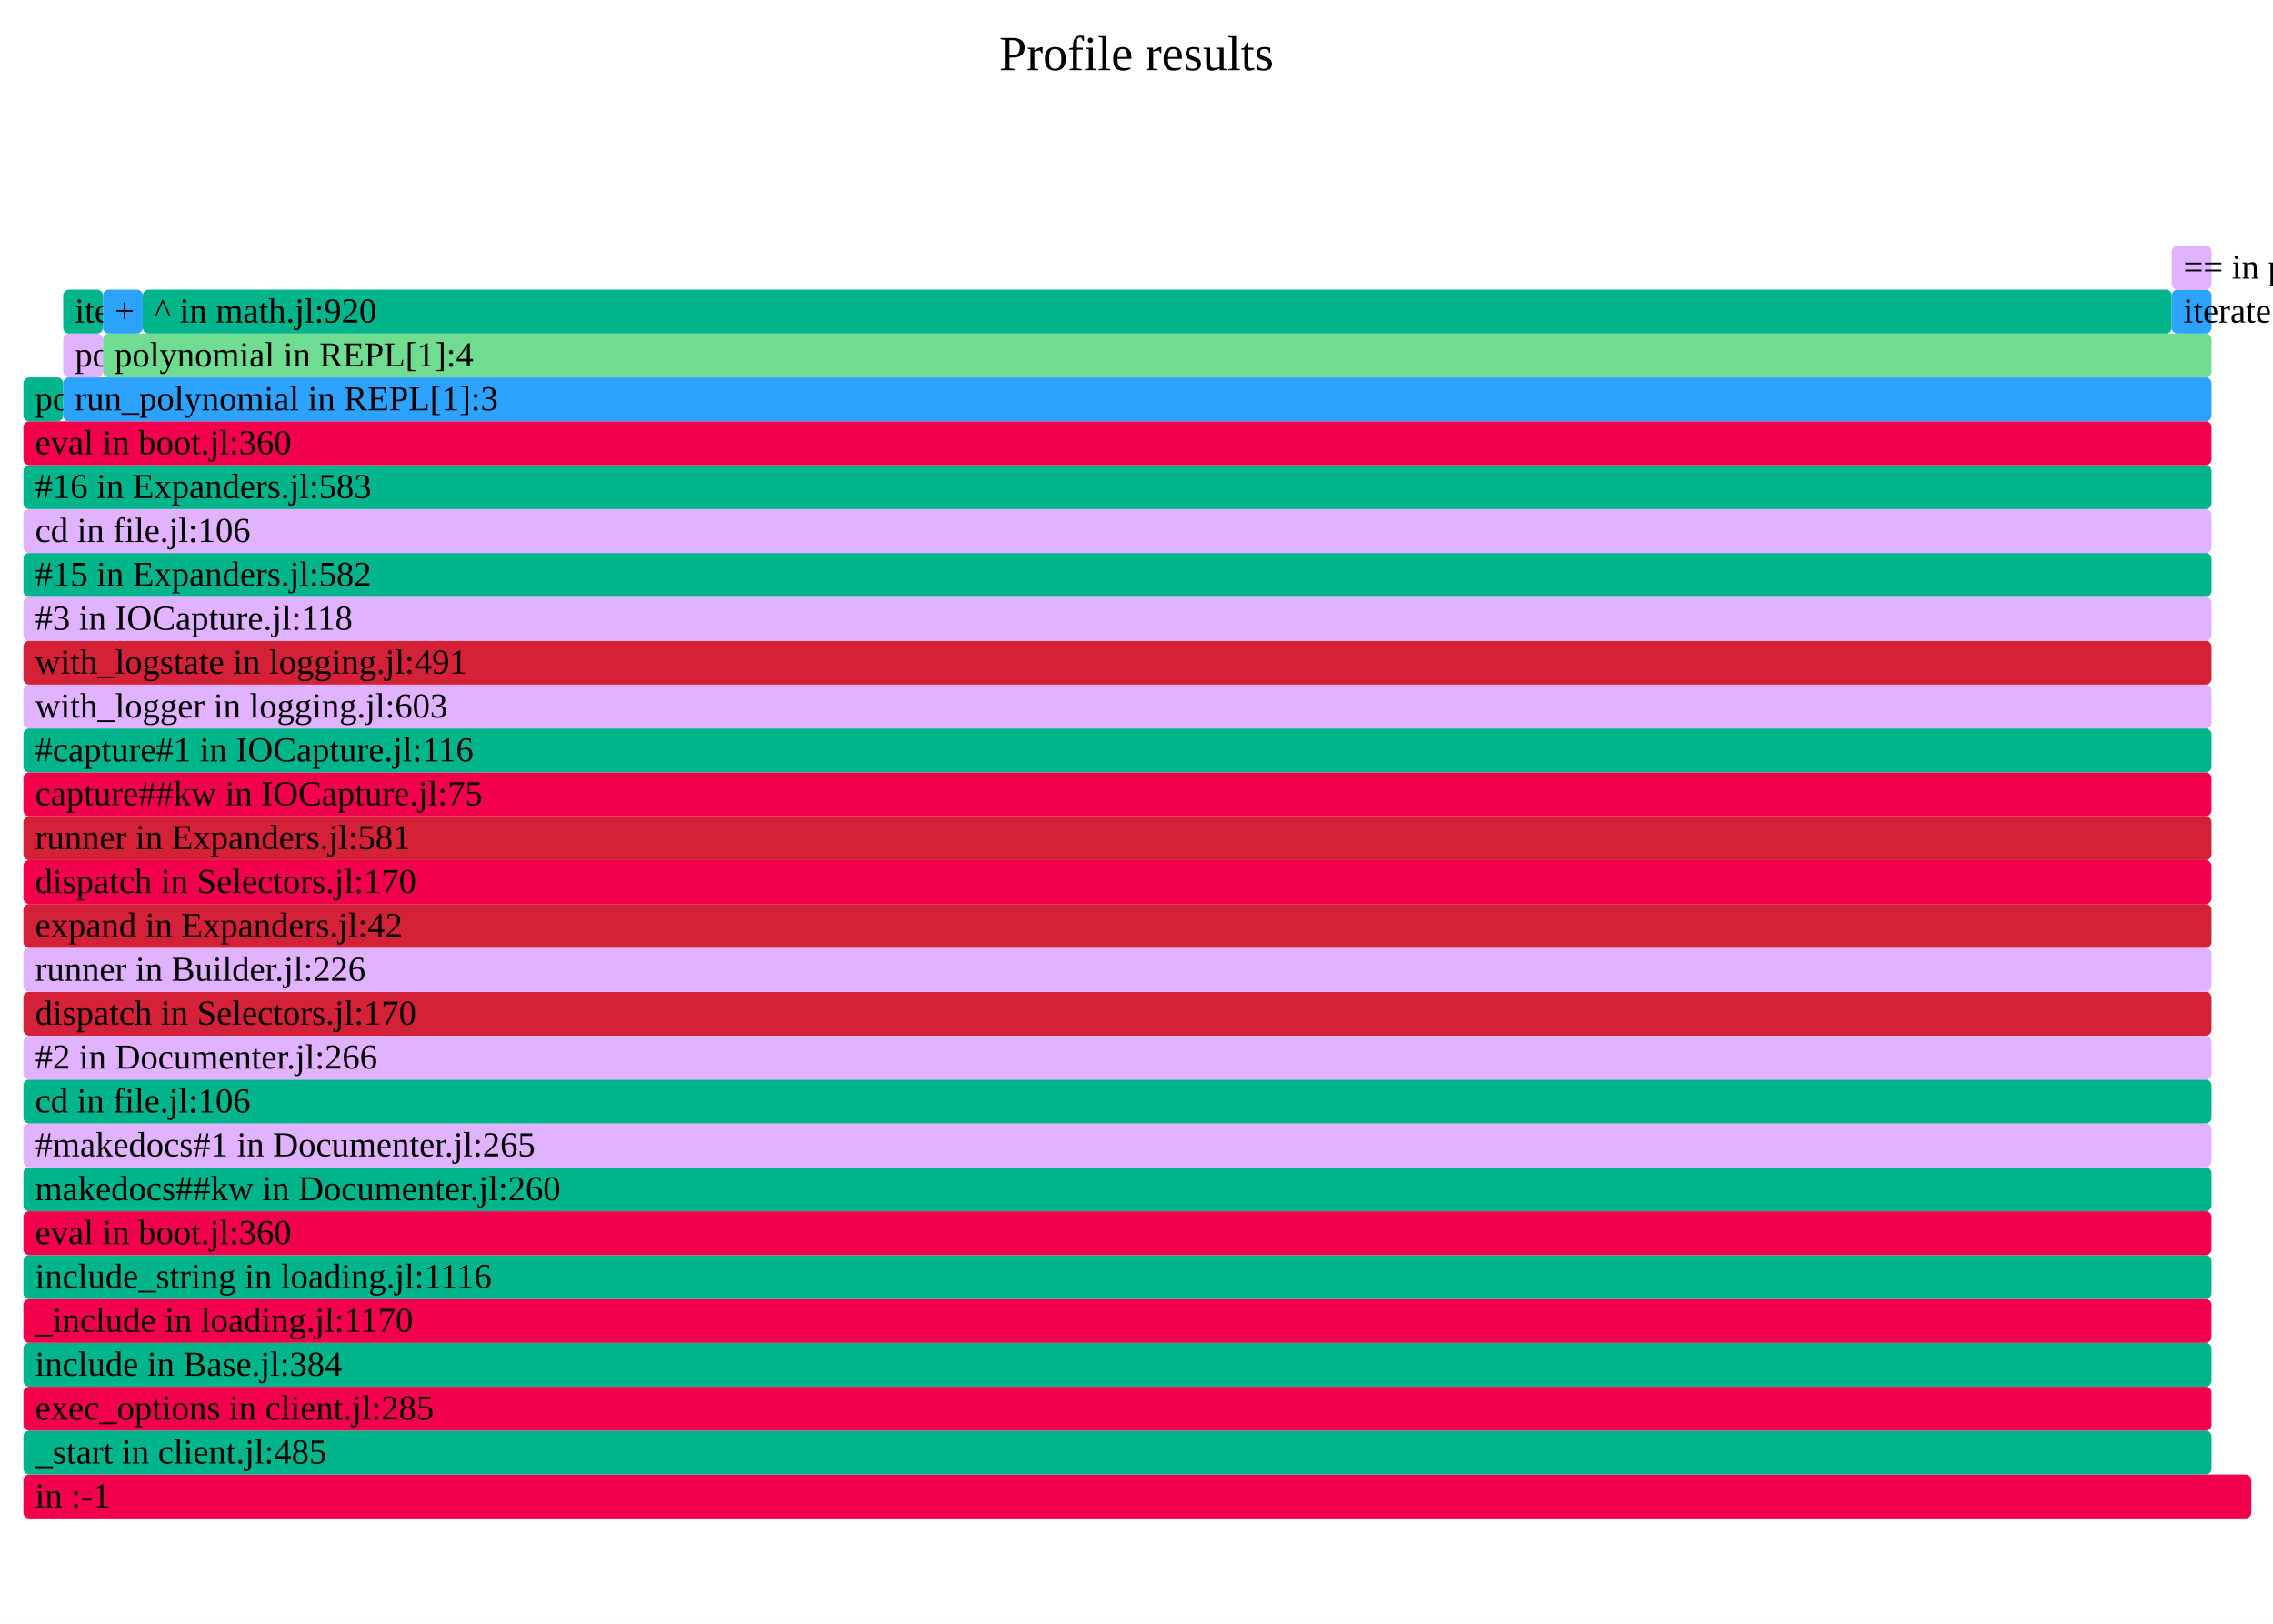
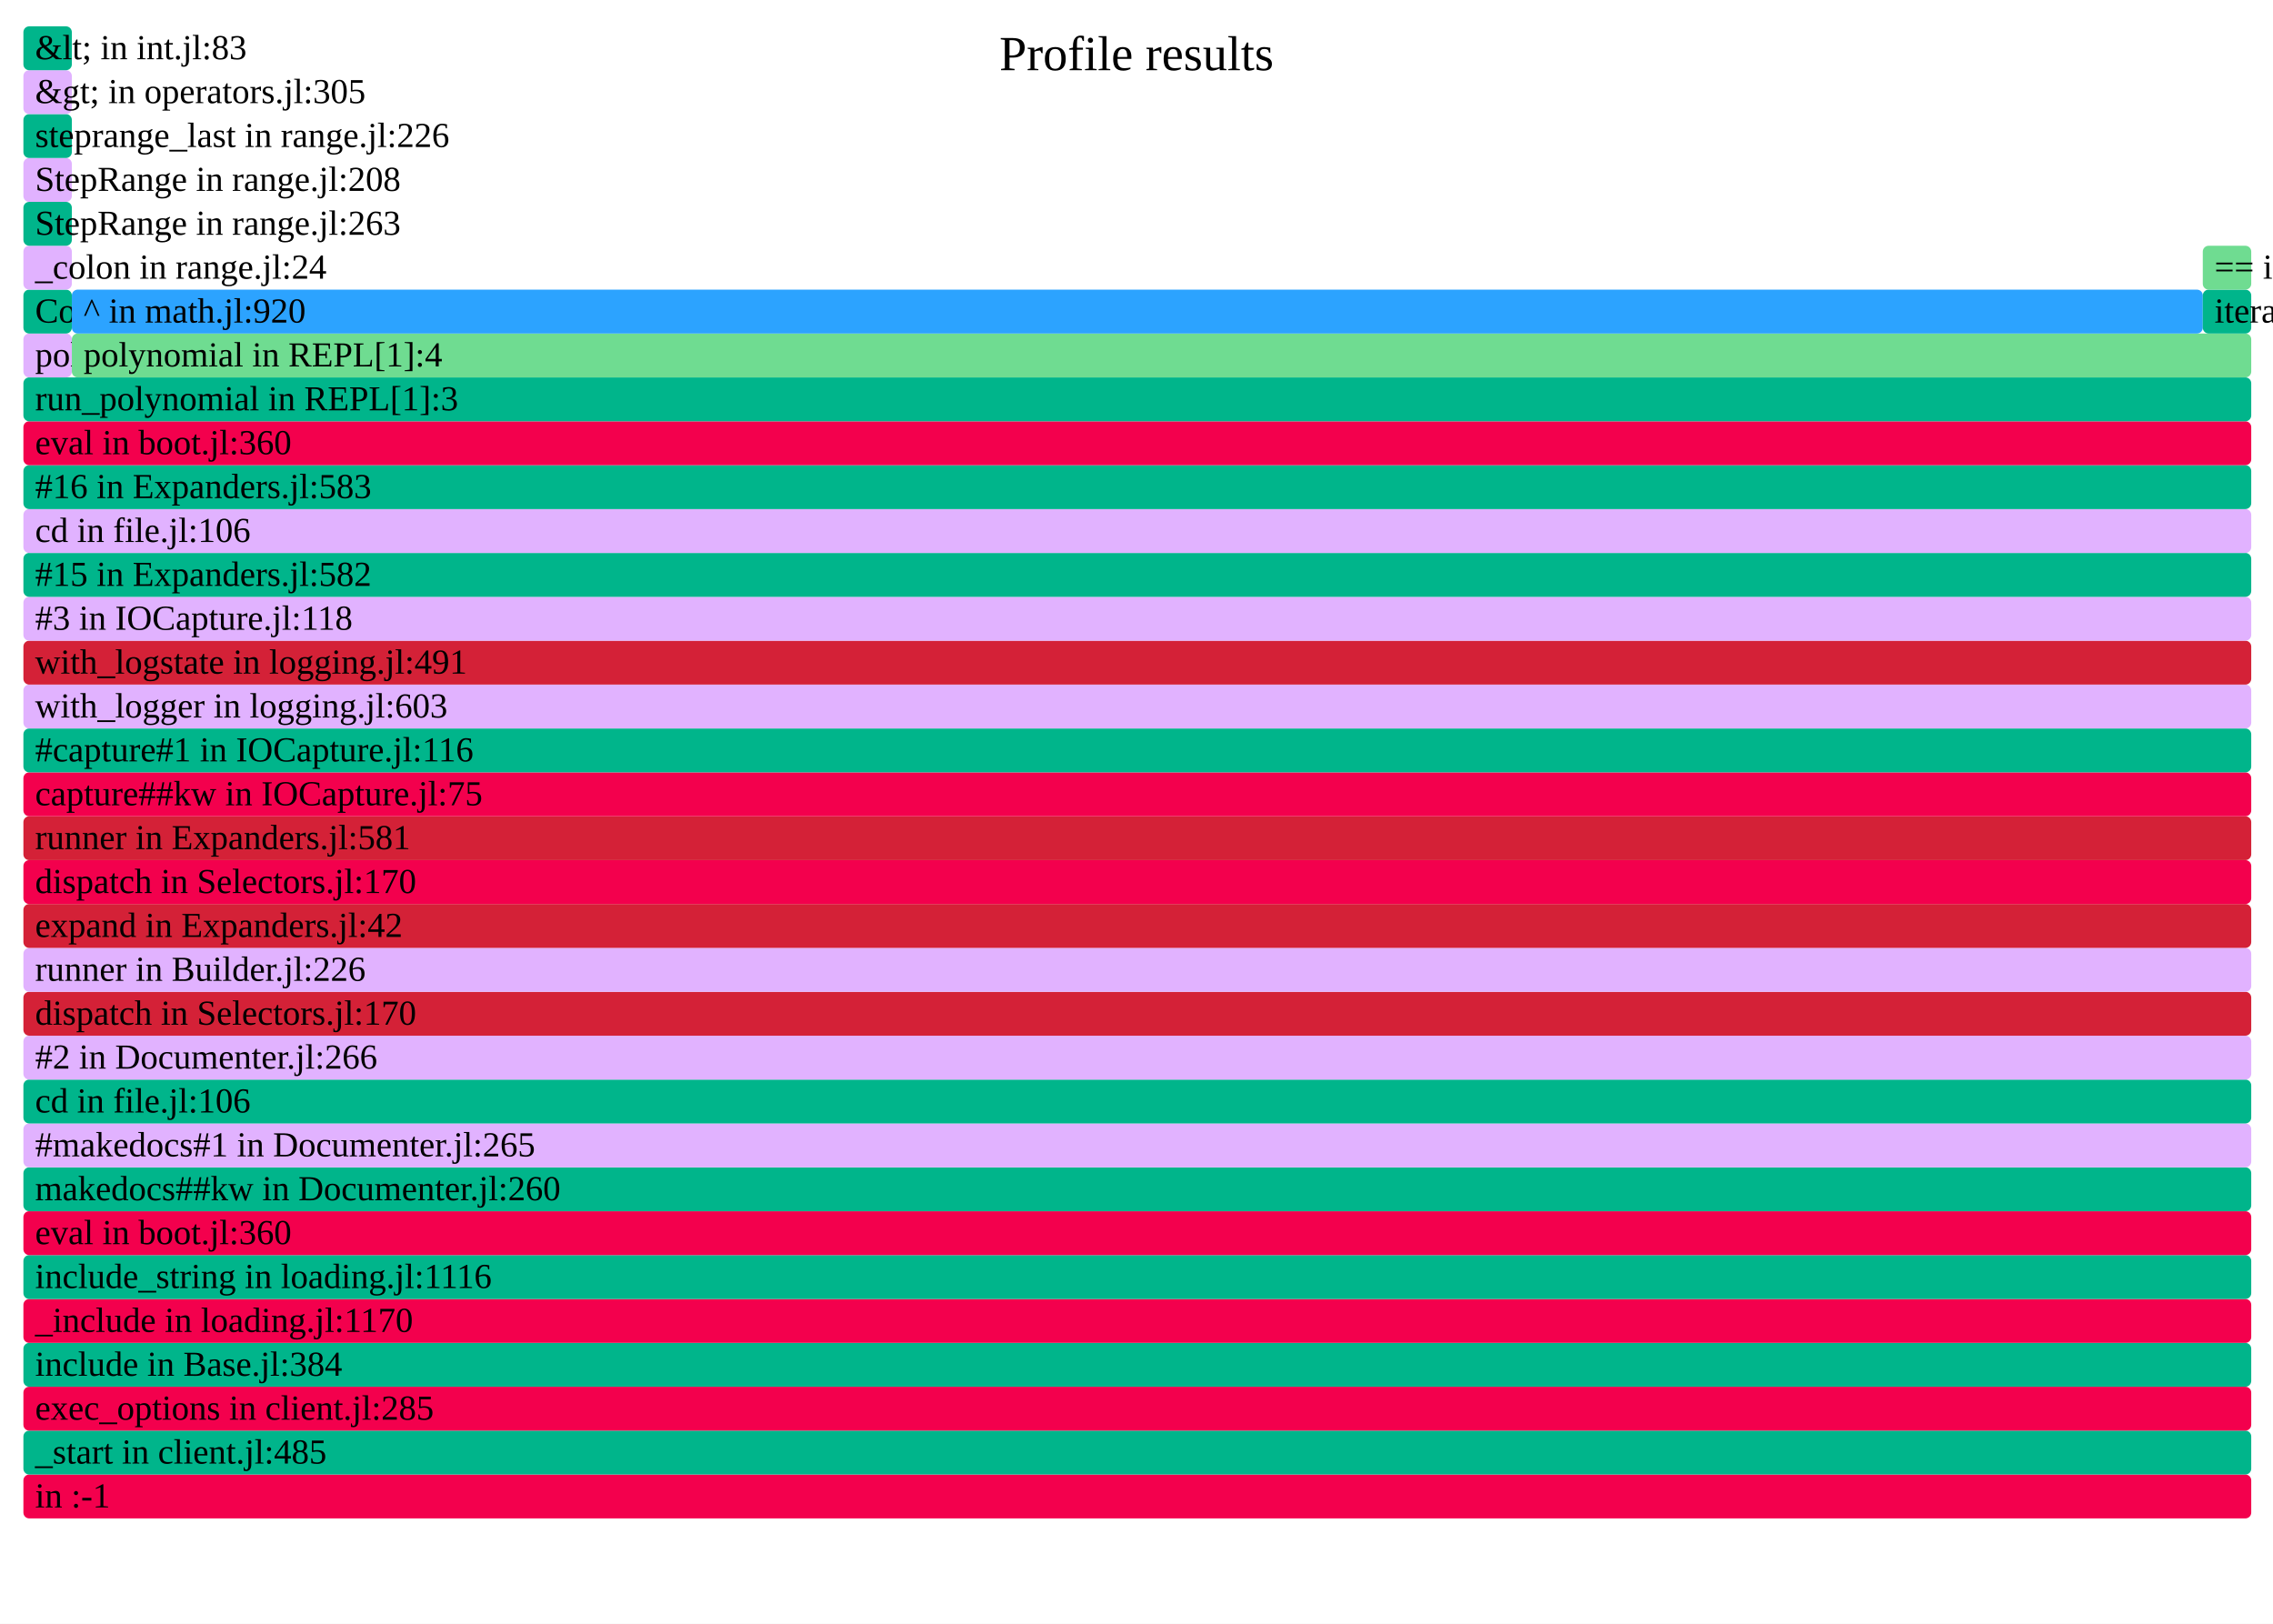
- <svg xmlns="http://www.w3.org/2000/svg" version="1.1" width="777" height="555" viewBox="0 0 777 555" id="fig-8c05a8cdf8a24f96b4517f46904ddc42">
+ <svg xmlns="http://www.w3.org/2000/svg" version="1.1" width="777" height="555" viewBox="0 0 777 555" id="fig-7651803f883242d8806149be44d98948">
  <defs>
-     <clipPath id="fig-8c05a8cdf8a24f96b4517f46904ddc42-clip">
+     <clipPath id="fig-7651803f883242d8806149be44d98948-clip">
      <rect x="0" y="0" width="777" height="555" />
    </clipPath>
  </defs>
  <style type="text/css">
-     #fig-8c05a8cdf8a24f96b4517f46904ddc42 text {
+     #fig-7651803f883242d8806149be44d98948 text {
        pointer-events: none;
        font-family: inherit;
        font-size: 12px;
        fill: #000000;
    }
-     text#fig-8c05a8cdf8a24f96b4517f46904ddc42-caption {
+     text#fig-7651803f883242d8806149be44d98948-caption {
        font-size: 16.8px;
        fill: #000000;
        text-anchor: middle;
    }
-     #fig-8c05a8cdf8a24f96b4517f46904ddc42-bg {
+     #fig-7651803f883242d8806149be44d98948-bg {
        fill: #FFFFFF;
    }
-     #fig-8c05a8cdf8a24f96b4517f46904ddc42-viewport rect, #fig-8c05a8cdf8a24f96b4517f46904ddc42-viewport path {
+     #fig-7651803f883242d8806149be44d98948-viewport rect, #fig-7651803f883242d8806149be44d98948-viewport path {
        vector-effect: non-scaling-stroke;
        fill-opacity: 1;
    }
-     #fig-8c05a8cdf8a24f96b4517f46904ddc42-viewport text {
+     #fig-7651803f883242d8806149be44d98948-viewport text {
        stroke: #000000;
        stroke-width: 0;
        stroke-opacity: 0.35;
    }
-     #fig-8c05a8cdf8a24f96b4517f46904ddc42-viewport rect:hover, #fig-8c05a8cdf8a24f96b4517f46904ddc42-viewport path:hover {
+     #fig-7651803f883242d8806149be44d98948-viewport rect:hover, #fig-7651803f883242d8806149be44d98948-viewport path:hover {
        fill-opacity: 0.75;
        stroke: #000000;
        stroke-width: 0.5;
    }
-     #fig-8c05a8cdf8a24f96b4517f46904ddc42-viewport + rect {
+     #fig-7651803f883242d8806149be44d98948-viewport + rect {
        fill: #FFFFFF;
        opacity: 0.8;
    }
-     text#fig-8c05a8cdf8a24f96b4517f46904ddc42-details{
+     text#fig-7651803f883242d8806149be44d98948-details{
        fill: #000000;
    }
</style>
-   <g id="fig-8c05a8cdf8a24f96b4517f46904ddc42-frame" clip-path="url(#fig-8c05a8cdf8a24f96b4517f46904ddc42-clip)">
-     <rect id="fig-8c05a8cdf8a24f96b4517f46904ddc42-bg" x="0" y="0" width="777" height="555" />
-     <text id="fig-8c05a8cdf8a24f96b4517f46904ddc42-caption" x="388.5" y="24">Profile results</text>
-     <g id="fig-8c05a8cdf8a24f96b4517f46904ddc42-viewport" transform="scale(1)">
-       <rect x="8" y="504" width="761.6" height="15" rx="2" fill="#F3004D" data-dinfo="" />
+   <g id="fig-7651803f883242d8806149be44d98948-frame" clip-path="url(#fig-7651803f883242d8806149be44d98948-clip)">
+     <rect id="fig-7651803f883242d8806149be44d98948-bg" x="0" y="0" width="777" height="555" />
+     <text id="fig-7651803f883242d8806149be44d98948-caption" x="388.5" y="24">Profile results</text>
+     <g id="fig-7651803f883242d8806149be44d98948-viewport" transform="scale(1)">
+       <rect x="8" y="504" width="761.56" height="15" rx="2" fill="#F3004D" data-dinfo="" />
      <text x="8" dx="4" y="515.25"> in :-1</text>
-       <rect x="8" y="489" width="748" height="15" rx="2" fill="#00B58B" data-dinfo="./" />
+       <rect x="8" y="489" width="761.56" height="15" rx="2" fill="#00B58B" data-dinfo="./" />
      <text x="8" dx="4" y="500.25">_start in client.jl:485</text>
-       <rect x="8" y="474" width="748" height="15" rx="2" fill="#F3004D" data-dinfo="./" />
+       <rect x="8" y="474" width="761.56" height="15" rx="2" fill="#F3004D" data-dinfo="./" />
      <text x="8" dx="4" y="485.25">exec_options in client.jl:285</text>
-       <rect x="8" y="459" width="748" height="15" rx="2" fill="#00B58B" data-dinfo="./" />
+       <rect x="8" y="459" width="761.56" height="15" rx="2" fill="#00B58B" data-dinfo="./" />
      <text x="8" dx="4" y="470.25">include in Base.jl:384</text>
-       <rect x="8" y="444" width="748" height="15" rx="2" fill="#F3004D" data-dinfo="./" />
+       <rect x="8" y="444" width="761.56" height="15" rx="2" fill="#F3004D" data-dinfo="./" />
      <text x="8" dx="4" y="455.25">_include in loading.jl:1170</text>
-       <rect x="8" y="429" width="748" height="15" rx="2" fill="#00B58B" data-dinfo="./" />
+       <rect x="8" y="429" width="761.56" height="15" rx="2" fill="#00B58B" data-dinfo="./" />
      <text x="8" dx="4" y="440.25">include_string in loading.jl:1116</text>
-       <rect x="8" y="414" width="748" height="15" rx="2" fill="#F3004D" data-dinfo="./" />
+       <rect x="8" y="414" width="761.56" height="15" rx="2" fill="#F3004D" data-dinfo="./" />
      <text x="8" dx="4" y="425.25">eval in boot.jl:360</text>
-       <rect x="8" y="399" width="748" height="15" rx="2" fill="#00B58B" data-dinfo="/home/runner/.julia/packages/Documenter/qdbx6/src/" />
+       <rect x="8" y="399" width="761.56" height="15" rx="2" fill="#00B58B" data-dinfo="/home/runner/.julia/packages/Documenter/qdbx6/src/" />
      <text x="8" dx="4" y="410.25">makedocs##kw in Documenter.jl:260</text>
-       <rect x="8" y="384" width="748" height="15" rx="2" fill="#E1B2FF" data-dinfo="/home/runner/.julia/packages/Documenter/qdbx6/src/" />
+       <rect x="8" y="384" width="761.56" height="15" rx="2" fill="#E1B2FF" data-dinfo="/home/runner/.julia/packages/Documenter/qdbx6/src/" />
      <text x="8" dx="4" y="395.25">#makedocs#1 in Documenter.jl:265</text>
-       <rect x="8" y="369" width="748" height="15" rx="2" fill="#00B58B" data-dinfo="./" />
+       <rect x="8" y="369" width="761.56" height="15" rx="2" fill="#00B58B" data-dinfo="./" />
      <text x="8" dx="4" y="380.25">cd in file.jl:106</text>
-       <rect x="8" y="354" width="748" height="15" rx="2" fill="#E1B2FF" data-dinfo="/home/runner/.julia/packages/Documenter/qdbx6/src/" />
+       <rect x="8" y="354" width="761.56" height="15" rx="2" fill="#E1B2FF" data-dinfo="/home/runner/.julia/packages/Documenter/qdbx6/src/" />
      <text x="8" dx="4" y="365.25">#2 in Documenter.jl:266</text>
-       <rect x="8" y="339" width="748" height="15" rx="2" fill="#D42137" data-dinfo="/home/runner/.julia/packages/Documenter/qdbx6/src/Utilities/" />
+       <rect x="8" y="339" width="761.56" height="15" rx="2" fill="#D42137" data-dinfo="/home/runner/.julia/packages/Documenter/qdbx6/src/Utilities/" />
      <text x="8" dx="4" y="350.25">dispatch in Selectors.jl:170</text>
-       <rect x="8" y="324" width="748" height="15" rx="2" fill="#E1B2FF" data-dinfo="/home/runner/.julia/packages/Documenter/qdbx6/src/" />
+       <rect x="8" y="324" width="761.56" height="15" rx="2" fill="#E1B2FF" data-dinfo="/home/runner/.julia/packages/Documenter/qdbx6/src/" />
      <text x="8" dx="4" y="335.25">runner in Builder.jl:226</text>
-       <rect x="8" y="309" width="748" height="15" rx="2" fill="#D42137" data-dinfo="/home/runner/.julia/packages/Documenter/qdbx6/src/" />
+       <rect x="8" y="309" width="761.56" height="15" rx="2" fill="#D42137" data-dinfo="/home/runner/.julia/packages/Documenter/qdbx6/src/" />
      <text x="8" dx="4" y="320.25">expand in Expanders.jl:42</text>
-       <rect x="8" y="294" width="748" height="15" rx="2" fill="#F3004D" data-dinfo="/home/runner/.julia/packages/Documenter/qdbx6/src/Utilities/" />
+       <rect x="8" y="294" width="761.56" height="15" rx="2" fill="#F3004D" data-dinfo="/home/runner/.julia/packages/Documenter/qdbx6/src/Utilities/" />
      <text x="8" dx="4" y="305.25">dispatch in Selectors.jl:170</text>
-       <rect x="8" y="279" width="748" height="15" rx="2" fill="#D42137" data-dinfo="/home/runner/.julia/packages/Documenter/qdbx6/src/" />
+       <rect x="8" y="279" width="761.56" height="15" rx="2" fill="#D42137" data-dinfo="/home/runner/.julia/packages/Documenter/qdbx6/src/" />
      <text x="8" dx="4" y="290.25">runner in Expanders.jl:581</text>
-       <rect x="8" y="264" width="748" height="15" rx="2" fill="#F3004D" data-dinfo="/home/runner/.julia/packages/IOCapture/sXY71/src/" />
+       <rect x="8" y="264" width="761.56" height="15" rx="2" fill="#F3004D" data-dinfo="/home/runner/.julia/packages/IOCapture/sXY71/src/" />
      <text x="8" dx="4" y="275.25">capture##kw in IOCapture.jl:75</text>
-       <rect x="8" y="249" width="748" height="15" rx="2" fill="#00B58B" data-dinfo="/home/runner/.julia/packages/IOCapture/sXY71/src/" />
+       <rect x="8" y="249" width="761.56" height="15" rx="2" fill="#00B58B" data-dinfo="/home/runner/.julia/packages/IOCapture/sXY71/src/" />
      <text x="8" dx="4" y="260.25">#capture#1 in IOCapture.jl:116</text>
-       <rect x="8" y="234" width="748" height="15" rx="2" fill="#E1B2FF" data-dinfo="./" />
+       <rect x="8" y="234" width="761.56" height="15" rx="2" fill="#E1B2FF" data-dinfo="./" />
      <text x="8" dx="4" y="245.25">with_logger in logging.jl:603</text>
-       <rect x="8" y="219" width="748" height="15" rx="2" fill="#D42137" data-dinfo="./" />
+       <rect x="8" y="219" width="761.56" height="15" rx="2" fill="#D42137" data-dinfo="./" />
      <text x="8" dx="4" y="230.25">with_logstate in logging.jl:491</text>
-       <rect x="8" y="204" width="748" height="15" rx="2" fill="#E1B2FF" data-dinfo="/home/runner/.julia/packages/IOCapture/sXY71/src/" />
+       <rect x="8" y="204" width="761.56" height="15" rx="2" fill="#E1B2FF" data-dinfo="/home/runner/.julia/packages/IOCapture/sXY71/src/" />
      <text x="8" dx="4" y="215.25">#3 in IOCapture.jl:118</text>
-       <rect x="8" y="189" width="748" height="15" rx="2" fill="#00B58B" data-dinfo="/home/runner/.julia/packages/Documenter/qdbx6/src/" />
+       <rect x="8" y="189" width="761.56" height="15" rx="2" fill="#00B58B" data-dinfo="/home/runner/.julia/packages/Documenter/qdbx6/src/" />
      <text x="8" dx="4" y="200.25">#15 in Expanders.jl:582</text>
-       <rect x="8" y="174" width="748" height="15" rx="2" fill="#E1B2FF" data-dinfo="./" />
+       <rect x="8" y="174" width="761.56" height="15" rx="2" fill="#E1B2FF" data-dinfo="./" />
      <text x="8" dx="4" y="185.25">cd in file.jl:106</text>
-       <rect x="8" y="159" width="748" height="15" rx="2" fill="#00B58B" data-dinfo="/home/runner/.julia/packages/Documenter/qdbx6/src/" />
+       <rect x="8" y="159" width="761.56" height="15" rx="2" fill="#00B58B" data-dinfo="/home/runner/.julia/packages/Documenter/qdbx6/src/" />
      <text x="8" dx="4" y="170.25">#16 in Expanders.jl:583</text>
-       <rect x="8" y="144" width="748" height="15" rx="2" fill="#F3004D" data-dinfo="./" />
+       <rect x="8" y="144" width="761.56" height="15" rx="2" fill="#F3004D" data-dinfo="./" />
      <text x="8" dx="4" y="155.25">eval in boot.jl:360</text>
-       <rect x="8" y="129" width="13.6" height="15" rx="2" fill="#00B58B" data-dinfo="./" />
-       <text x="8" dx="4" y="140.25">polynomial in REPL[1]:1</text>
-       <rect x="21.6" y="129" width="734.4" height="15" rx="2" fill="#2CA3FF" data-dinfo="./" />
-       <text x="21.6" dx="4" y="140.25">run_polynomial in REPL[1]:3</text>
-       <rect x="21.6" y="114" width="13.6" height="15" rx="2" fill="#E1B2FF" data-dinfo="./" />
-       <text x="21.6" dx="4" y="125.25">polynomial in REPL[1]:3</text>
-       <rect x="21.6" y="99" width="13.6" height="15" rx="2" fill="#00B58B" data-dinfo="./" />
-       <text x="21.6" dx="4" y="110.25">iterate in range.jl:670</text>
-       <rect x="35.2" y="114" width="720.8" height="15" rx="2" fill="#6FDC91" data-dinfo="./" />
-       <text x="35.2" dx="4" y="125.25">polynomial in REPL[1]:4</text>
-       <rect x="35.2" y="99" width="13.6" height="15" rx="2" fill="#2CA3FF" data-dinfo="./" />
-       <text x="35.2" dx="4" y="110.25">+ in float.jl:326</text>
-       <rect x="48.8" y="99" width="693.6" height="15" rx="2" fill="#00B58B" data-dinfo="./" />
-       <text x="48.8" dx="4" y="110.25">^ in math.jl:920</text>
-       <rect x="742.4" y="99" width="13.6" height="15" rx="2" fill="#2CA3FF" data-dinfo="./" />
-       <text x="742.4" dx="4" y="110.25">iterate in range.jl:674</text>
-       <rect x="742.4" y="84" width="13.6" height="15" rx="2" fill="#E1B2FF" data-dinfo="./" />
-       <text x="742.4" dx="4" y="95.25">== in promotion.jl:410</text>
+       <rect x="8" y="129" width="761.56" height="15" rx="2" fill="#00B58B" data-dinfo="./" />
+       <text x="8" dx="4" y="140.25">run_polynomial in REPL[1]:3</text>
+       <rect x="8" y="114" width="16.56" height="15" rx="2" fill="#E1B2FF" data-dinfo="./" />
+       <text x="8" dx="4" y="125.25">polynomial in REPL[1]:3</text>
+       <rect x="8" y="99" width="16.56" height="15" rx="2" fill="#00B58B" data-dinfo="./" />
+       <text x="8" dx="4" y="110.25">Colon in range.jl:22</text>
+       <rect x="8" y="84" width="16.56" height="15" rx="2" fill="#E1B2FF" data-dinfo="./" />
+       <text x="8" dx="4" y="95.25">_colon in range.jl:24</text>
+       <rect x="8" y="69" width="16.56" height="15" rx="2" fill="#00B58B" data-dinfo="./" />
+       <text x="8" dx="4" y="80.25">StepRange in range.jl:263</text>
+       <rect x="8" y="54" width="16.56" height="15" rx="2" fill="#E1B2FF" data-dinfo="./" />
+       <text x="8" dx="4" y="65.25">StepRange in range.jl:208</text>
+       <rect x="8" y="39" width="16.56" height="15" rx="2" fill="#00B58B" data-dinfo="./" />
+       <text x="8" dx="4" y="50.25">steprange_last in range.jl:226</text>
+       <rect x="8" y="24" width="16.56" height="15" rx="2" fill="#E1B2FF" data-dinfo="./" />
+       <text x="8" dx="4" y="35.25">&amp;gt; in operators.jl:305</text>
+       <rect x="8" y="9" width="16.56" height="15" rx="2" fill="#00B58B" data-dinfo="./" />
+       <text x="8" dx="4" y="20.25">&amp;lt; in int.jl:83</text>
+       <rect x="24.56" y="114" width="745" height="15" rx="2" fill="#6FDC91" data-dinfo="./" />
+       <text x="24.56" dx="4" y="125.25">polynomial in REPL[1]:4</text>
+       <rect x="24.56" y="99" width="728.44" height="15" rx="2" fill="#2CA3FF" data-dinfo="./" />
+       <text x="24.56" dx="4" y="110.25">^ in math.jl:920</text>
+       <rect x="753" y="99" width="16.56" height="15" rx="2" fill="#00B58B" data-dinfo="./" />
+       <text x="753" dx="4" y="110.25">iterate in range.jl:674</text>
+       <rect x="753" y="84" width="16.56" height="15" rx="2" fill="#6FDC91" data-dinfo="./" />
+       <text x="753" dx="4" y="95.25">== in promotion.jl:410</text>
    </g>
  </g>
</svg>
